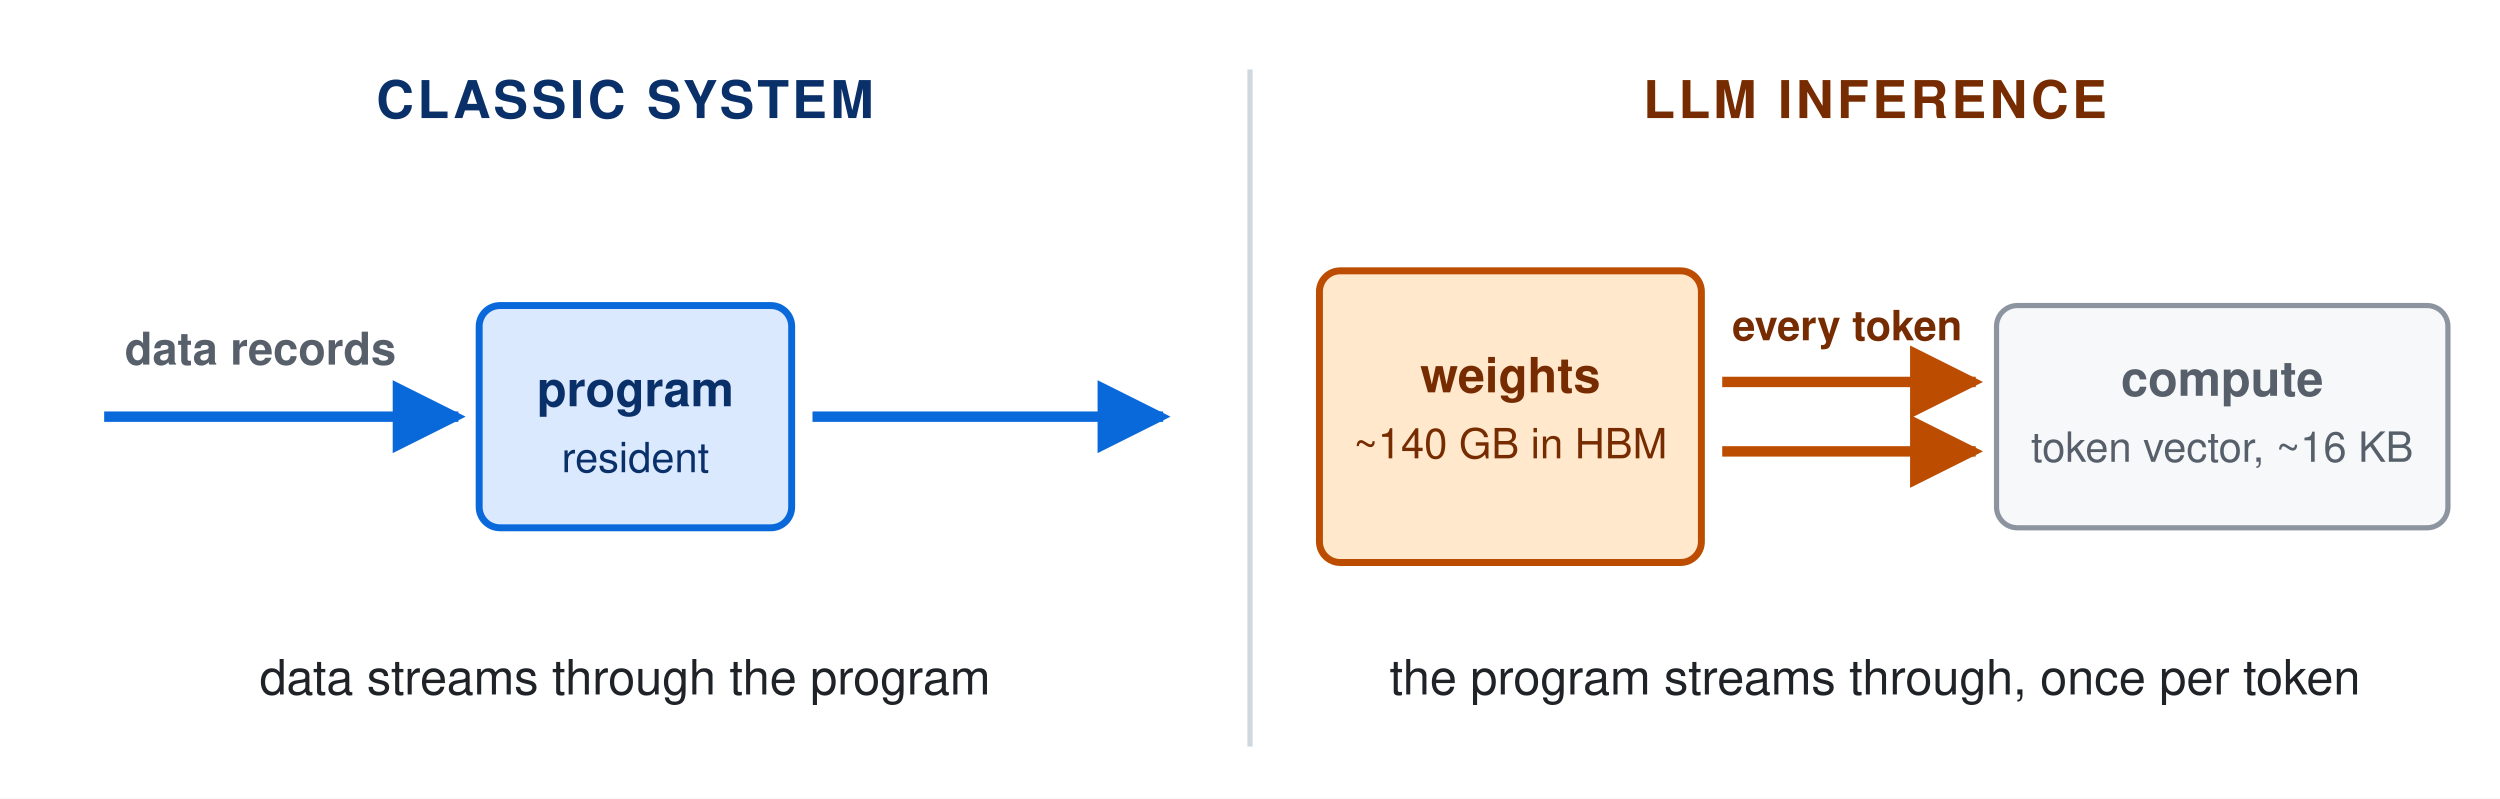
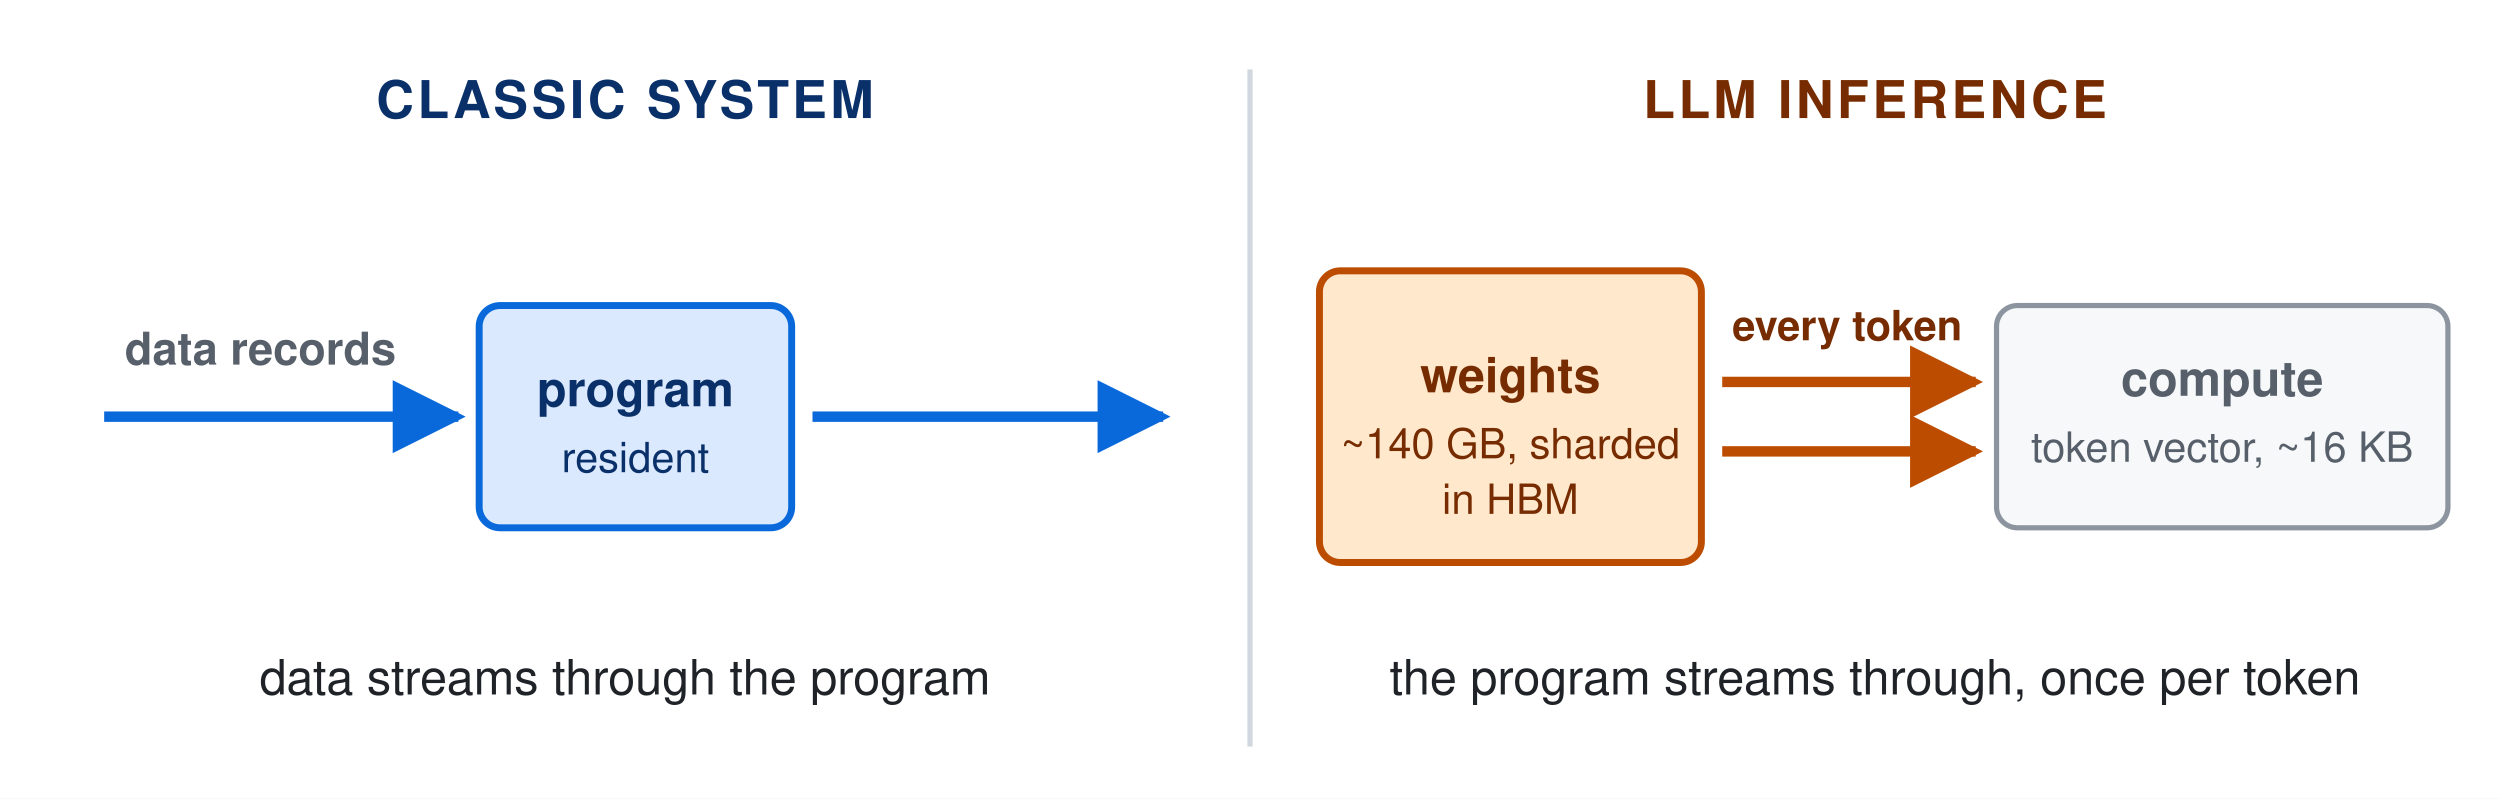
<svg xmlns="http://www.w3.org/2000/svg" viewBox="0 0 720 230" width="720" height="230" font-family="-apple-system, BlinkMacSystemFont, 'Segoe UI', Helvetica, Arial, sans-serif">
  <rect width="720" height="230" fill="#ffffff" />
  <defs>
    <marker id="ab" viewBox="0 0 10 10" refX="9" refY="5" markerWidth="7" markerHeight="7" orient="auto">
      <path d="M0,0 L10,5 L0,10 z" fill="#0969da" />
    </marker>
    <marker id="ao" viewBox="0 0 10 10" refX="9" refY="5" markerWidth="7" markerHeight="7" orient="auto">
      <path d="M0,0 L10,5 L0,10 z" fill="#bc4c00" />
    </marker>
  </defs>
  <text x="180" y="34" text-anchor="middle" font-size="15" font-weight="700" fill="#0a3069" letter-spacing="1">CLASSIC SYSTEM</text>
  <text x="540" y="34" text-anchor="middle" font-size="15" font-weight="700" fill="#762c00" letter-spacing="1">LLM INFERENCE</text>
  <line x1="360" y1="20" x2="360" y2="215" stroke="#d0d7de" stroke-width="1.5" />
  <text x="75" y="105" text-anchor="middle" font-size="13" font-weight="600" fill="#57606a">data records</text>
  <line x1="30" y1="120" x2="132" y2="120" stroke="#0969da" stroke-width="3" marker-end="url(#ab)" />
  <rect x="138" y="88" width="90" height="64" rx="6" fill="#dbe9ff" stroke="#0969da" stroke-width="2" />
  <text x="183" y="117" text-anchor="middle" font-size="14" font-weight="700" fill="#0a3069">program</text>
  <text x="183" y="136" text-anchor="middle" font-size="12" fill="#0a3069">resident</text>
  <line x1="234" y1="120" x2="335" y2="120" stroke="#0969da" stroke-width="3" marker-end="url(#ab)" />
  <text x="180" y="200" text-anchor="middle" font-size="14" fill="#1f2328">data streams through the program</text>
  <rect x="380" y="78" width="110" height="84" rx="6" fill="#ffe8cc" stroke="#bc4c00" stroke-width="2" />
  <text x="435" y="113" text-anchor="middle" font-size="14" font-weight="700" fill="#762c00">weights</text>
-   <text x="435" y="132" text-anchor="middle" font-size="12" fill="#762c00">~140 GB in HBM</text>
+   <text x="435" y="132" text-anchor="middle" font-size="12" fill="#762c00">~140 GB, sharded</text>
+   <text x="435" y="148" text-anchor="middle" font-size="12" fill="#762c00">in HBM</text>
  <line x1="496" y1="110" x2="569" y2="110" stroke="#bc4c00" stroke-width="3" marker-end="url(#ao)" />
  <line x1="496" y1="130" x2="569" y2="130" stroke="#bc4c00" stroke-width="3" marker-end="url(#ao)" />
  <text x="532" y="98" text-anchor="middle" font-size="12" font-weight="600" fill="#762c00">every token</text>
  <rect x="575" y="88" width="130" height="64" rx="6" fill="#f6f8fa" stroke="#8c959f" stroke-width="1.5" />
  <text x="640" y="114" text-anchor="middle" font-size="14" font-weight="600" fill="#57606a">compute</text>
  <text x="640" y="133" text-anchor="middle" font-size="12" fill="#57606a">token vector, ~16 KB</text>
  <text x="540" y="200" text-anchor="middle" font-size="14" fill="#1f2328">the program streams through, once per token</text>
</svg>
